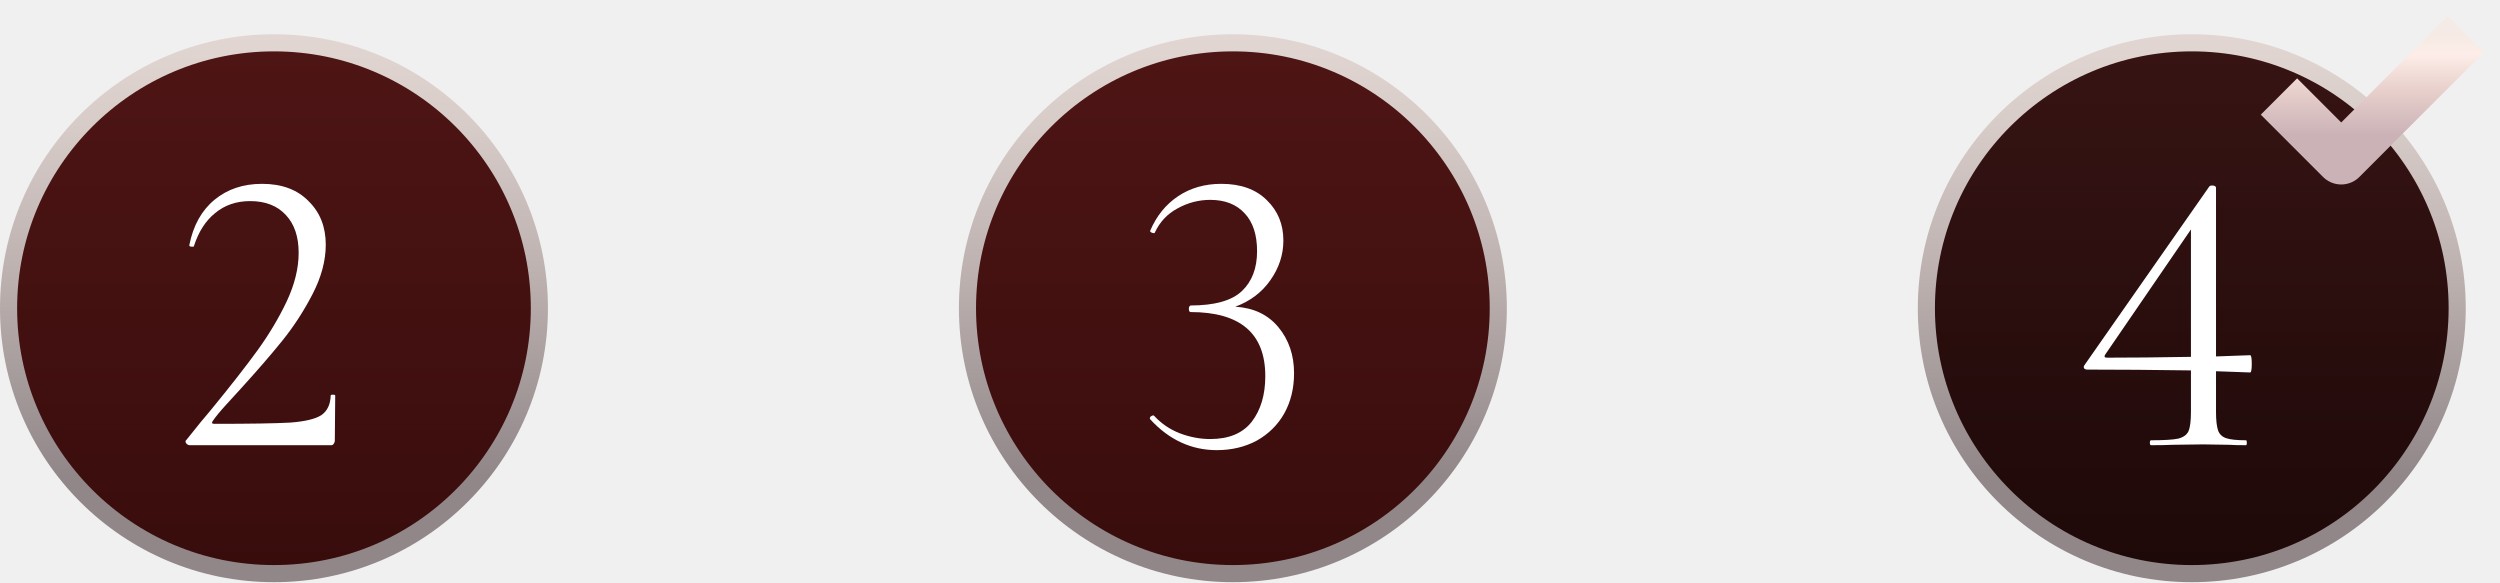
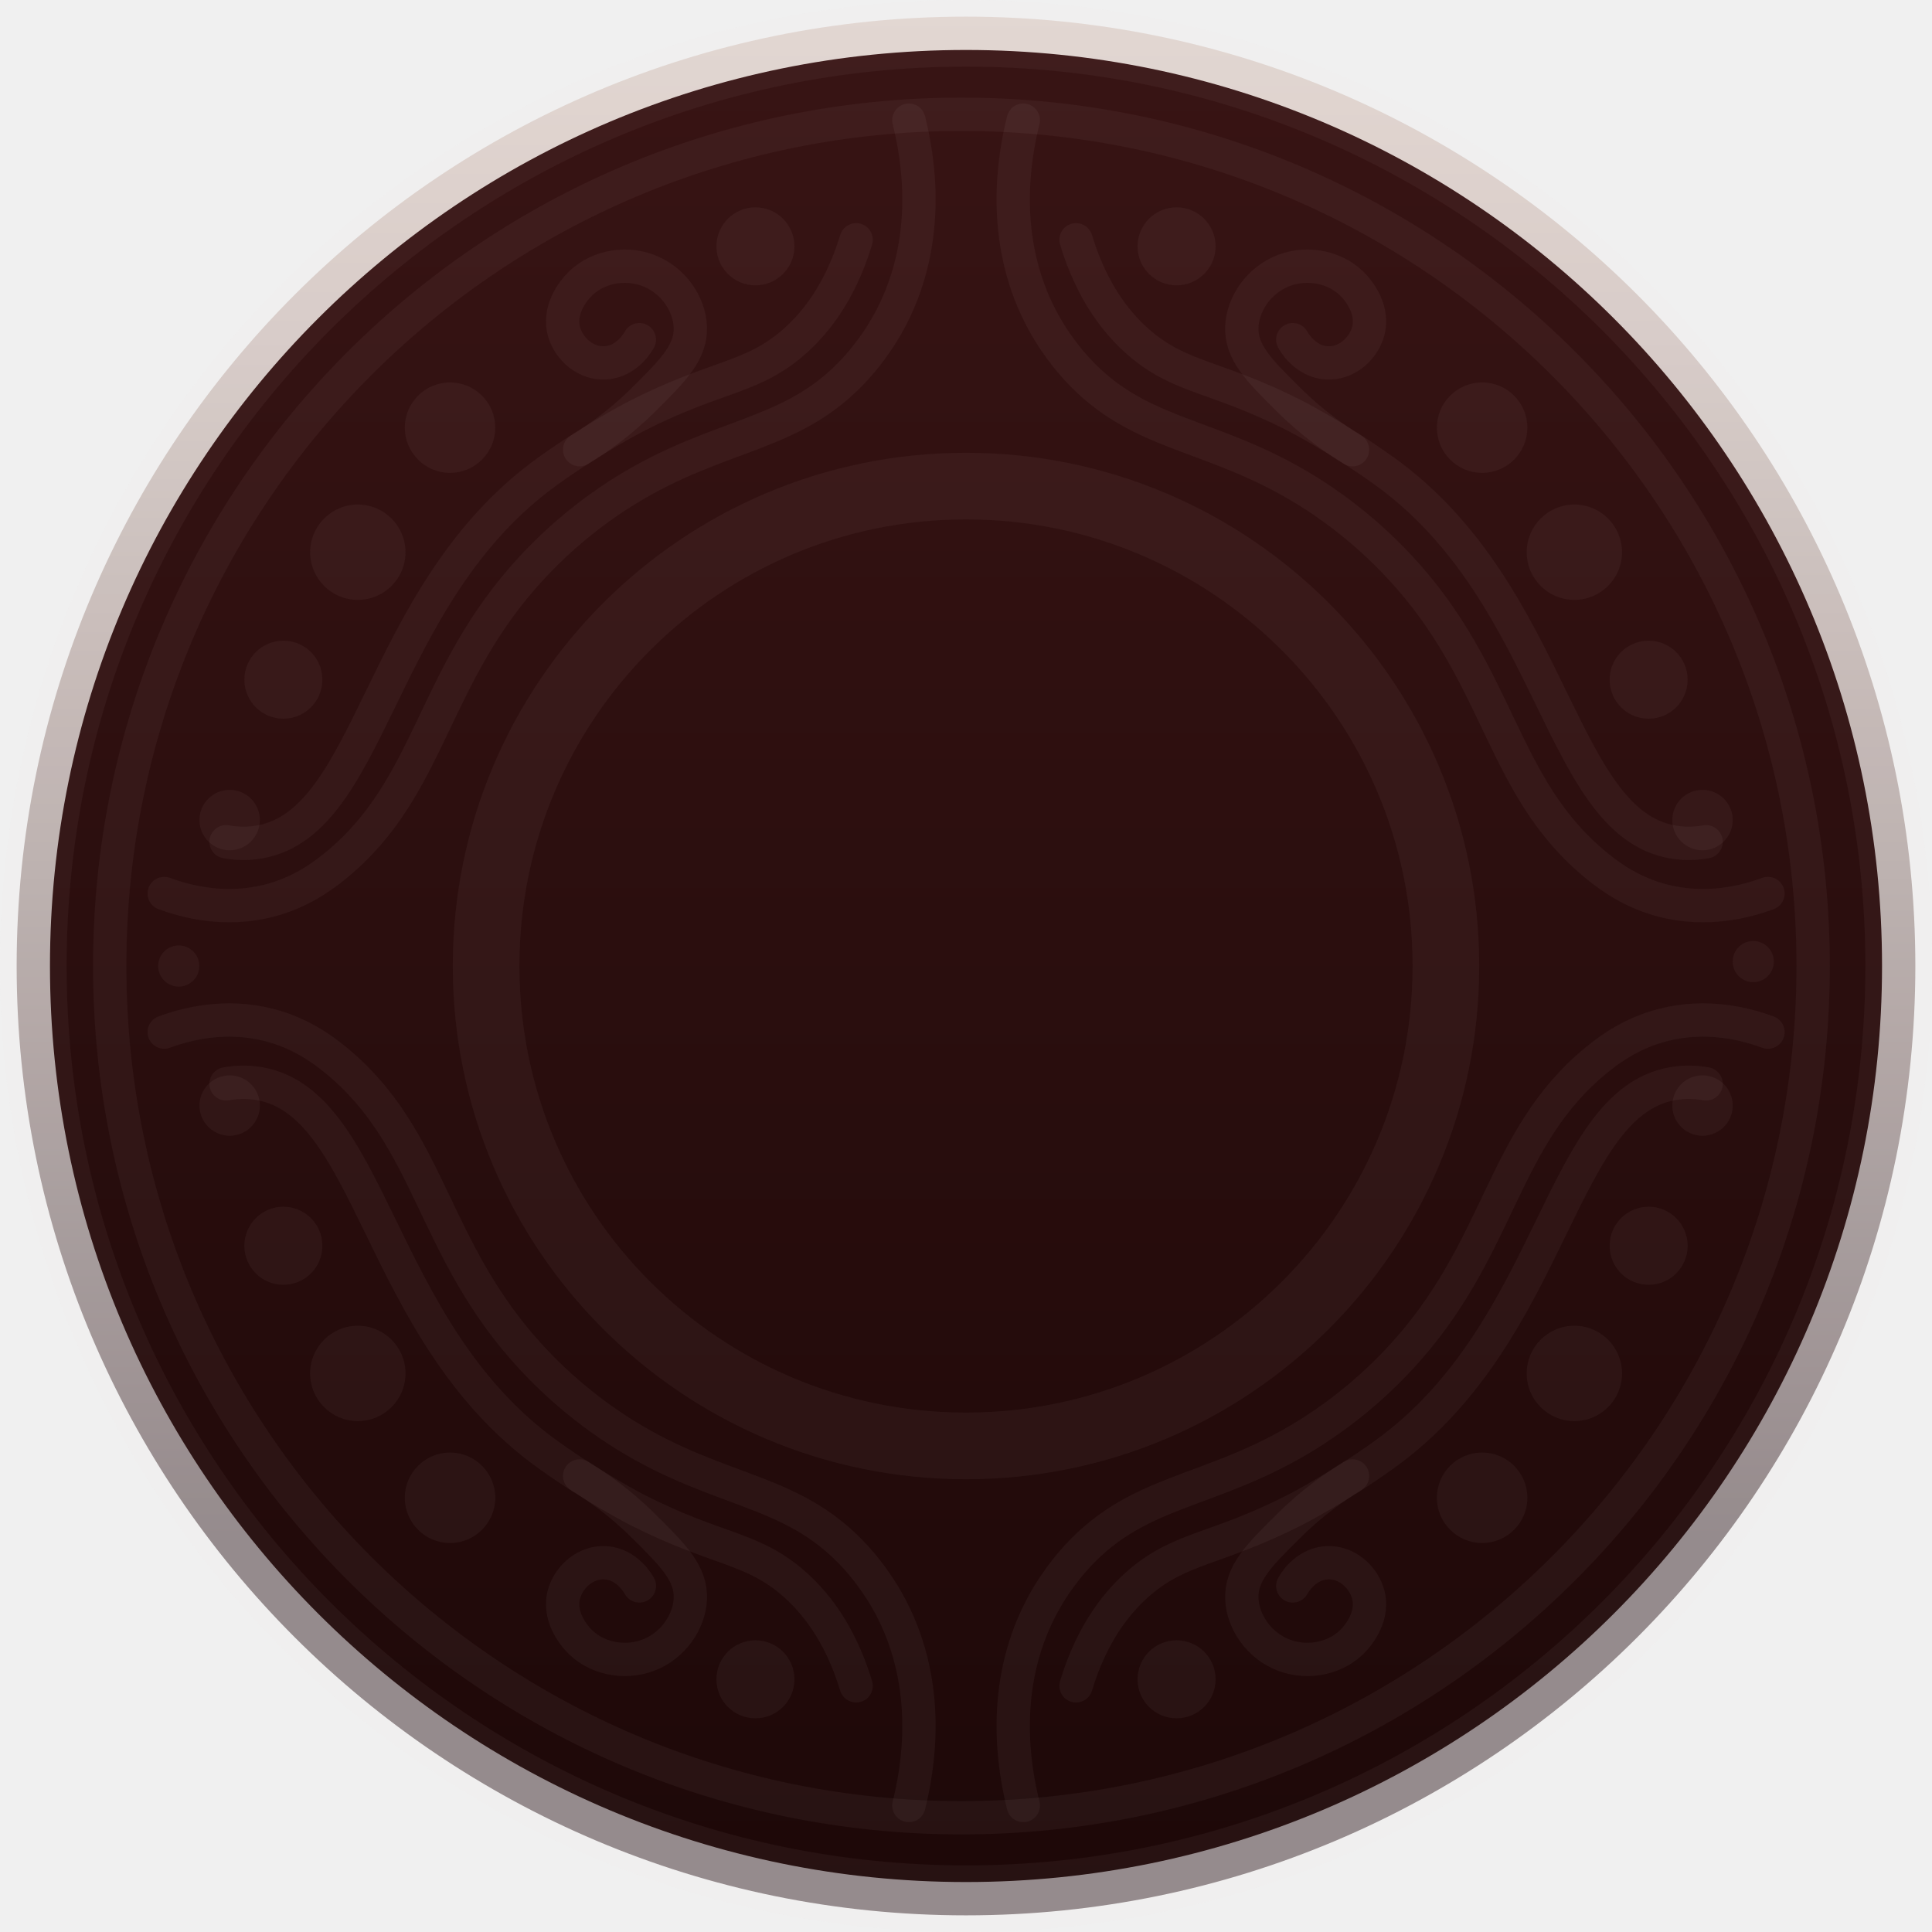
- <svg xmlns="http://www.w3.org/2000/svg" width="146" height="34" viewBox="0 0 146 34" fill="none">
-   <rect x="0.5" y="2.5" width="31" height="31" rx="15.5" fill="url(#paint0_linear_23_5833)" />
-   <rect x="0.5" y="2.5" width="31" height="31" rx="15.5" stroke="url(#paint1_linear_23_5833)" />
-   <path d="M11.081 26C11.001 26 10.929 25.96 10.865 25.88C10.817 25.8 10.825 25.736 10.889 25.688C11.497 24.92 11.961 24.352 12.281 23.984C13.449 22.56 14.369 21.384 15.041 20.456C15.713 19.528 16.281 18.576 16.745 17.6C17.209 16.608 17.441 15.664 17.441 14.768C17.441 13.824 17.193 13.088 16.697 12.56C16.201 12.016 15.505 11.744 14.609 11.744C13.809 11.744 13.129 11.976 12.569 12.44C12.009 12.888 11.593 13.536 11.321 14.384C11.321 14.4 11.289 14.408 11.225 14.408C11.097 14.408 11.041 14.376 11.057 14.312C11.281 13.176 11.769 12.296 12.521 11.672C13.273 11.048 14.201 10.736 15.305 10.736C16.457 10.736 17.361 11.072 18.017 11.744C18.689 12.4 19.025 13.248 19.025 14.288C19.025 15.216 18.769 16.176 18.257 17.168C17.745 18.16 17.153 19.072 16.481 19.904C15.809 20.736 14.977 21.696 13.985 22.784C13.841 22.944 13.585 23.224 13.217 23.624C12.865 24.008 12.601 24.328 12.425 24.584C12.345 24.696 12.377 24.752 12.521 24.752C14.601 24.752 16.073 24.728 16.937 24.68C17.801 24.616 18.409 24.472 18.761 24.248C19.113 24.008 19.297 23.624 19.313 23.096C19.313 23.064 19.353 23.048 19.433 23.048C19.529 23.048 19.577 23.064 19.577 23.096L19.553 25.736C19.553 25.8 19.529 25.864 19.481 25.928C19.449 25.976 19.401 26 19.337 26H11.081Z" fill="white" />
-   <rect x="56.5" y="2.5" width="31" height="31" rx="15.5" fill="url(#paint2_linear_23_5833)" />
-   <rect x="56.5" y="2.5" width="31" height="31" rx="15.5" stroke="url(#paint3_linear_23_5833)" />
-   <path d="M72.141 17.912C73.213 17.976 74.053 18.376 74.661 19.112C75.269 19.848 75.573 20.744 75.573 21.8C75.573 22.68 75.381 23.464 74.997 24.152C74.613 24.824 74.077 25.352 73.389 25.736C72.701 26.104 71.925 26.288 71.061 26.288C69.573 26.288 68.277 25.688 67.173 24.488L67.149 24.44C67.149 24.376 67.181 24.328 67.245 24.296C67.325 24.248 67.381 24.248 67.413 24.296C67.829 24.744 68.325 25.08 68.901 25.304C69.493 25.528 70.085 25.64 70.677 25.64C71.765 25.64 72.573 25.304 73.101 24.632C73.629 23.944 73.893 23.056 73.893 21.968C73.893 19.472 72.437 18.224 69.525 18.224C69.509 18.224 69.485 18.208 69.453 18.176C69.437 18.128 69.429 18.08 69.429 18.032C69.429 17.984 69.437 17.944 69.453 17.912C69.485 17.864 69.509 17.84 69.525 17.84C70.933 17.84 71.933 17.56 72.525 17C73.117 16.44 73.413 15.664 73.413 14.672C73.413 13.712 73.173 12.976 72.693 12.464C72.213 11.936 71.541 11.672 70.677 11.672C70.005 11.672 69.365 11.84 68.757 12.176C68.165 12.496 67.725 12.968 67.437 13.592C67.437 13.608 67.421 13.616 67.389 13.616C67.341 13.616 67.285 13.6 67.221 13.568C67.173 13.536 67.157 13.504 67.173 13.472C67.541 12.608 68.085 11.936 68.805 11.456C69.525 10.976 70.365 10.736 71.325 10.736C72.461 10.736 73.349 11.056 73.989 11.696C74.629 12.32 74.949 13.104 74.949 14.048C74.949 14.88 74.693 15.656 74.181 16.376C73.685 17.08 73.005 17.592 72.141 17.912Z" fill="white" />
-   <rect x="112.5" y="2.5" width="31" height="31" rx="15.5" fill="url(#paint4_linear_23_5833)" />
-   <rect x="112.5" y="2.5" width="31" height="31" rx="15.5" stroke="url(#paint5_linear_23_5833)" />
-   <path d="M131.407 20.744C131.471 20.744 131.503 20.912 131.503 21.248C131.503 21.584 131.471 21.752 131.407 21.752L129.415 21.68V24.056C129.415 24.536 129.455 24.896 129.535 25.136C129.615 25.36 129.775 25.512 130.015 25.592C130.255 25.672 130.639 25.712 131.167 25.712C131.199 25.712 131.215 25.76 131.215 25.856C131.215 25.952 131.199 26 131.167 26C130.751 26 130.423 25.992 130.183 25.976L128.671 25.952L126.871 25.976C126.567 25.992 126.151 26 125.623 26C125.575 26 125.551 25.952 125.551 25.856C125.551 25.76 125.575 25.712 125.623 25.712C126.375 25.712 126.903 25.68 127.207 25.616C127.511 25.536 127.711 25.392 127.807 25.184C127.903 24.96 127.951 24.584 127.951 24.056V21.632C125.775 21.6 123.759 21.584 121.903 21.584C121.823 21.584 121.759 21.56 121.711 21.512C121.679 21.448 121.687 21.384 121.735 21.32L129.031 10.88C129.063 10.848 129.111 10.832 129.175 10.832C129.335 10.832 129.415 10.88 129.415 10.976V20.816L131.407 20.744ZM123.055 20.888C124.463 20.888 126.095 20.872 127.951 20.84V13.4L122.935 20.72C122.871 20.832 122.911 20.888 123.055 20.888Z" fill="white" />
-   <path d="M133.091 5.636L136.727 9.273L144 2" stroke="url(#paint6_linear_23_5833)" stroke-width="3" stroke-linejoin="round" />
+ <svg xmlns="http://www.w3.org/2000/svg" width="58" height="58" viewBox="0 0 58 58" fill="none">
+   <rect x="1" y="1" width="56" height="56" rx="28" fill="url(#paint0_linear_69_13942)" />
+   <rect x="1" y="1" width="56" height="56" rx="28" stroke="url(#paint1_linear_69_13942)" />
+   <path d="M29 57C44.464 57 57 44.464 57 29C57 13.536 44.464 1 29 1C13.536 1 1 13.536 1 29C1 44.464 13.536 57 29 57Z" stroke="#DFD4CF" stroke-opacity="0.05" stroke-width="2" stroke-linecap="round" stroke-linejoin="round" />
+   <path d="M28.863 54.57C42.985 54.57 54.432 43.122 54.432 29C54.432 14.879 42.985 3.431 28.863 3.431C14.741 3.431 3.293 14.879 3.293 29C3.293 43.122 14.741 54.57 28.863 54.57Z" stroke="#DFD4CF" stroke-opacity="0.05" stroke-linecap="round" stroke-linejoin="round" />
+   <path d="M27.285 3.607C27.559 4.705 27.991 7.145 26.761 9.522C26.575 9.879 26.295 10.345 25.874 10.85C23.928 13.162 21.728 12.893 18.754 14.74C18.288 15.029 17.132 15.784 15.975 17.034C12.932 20.307 12.972 23.624 10.07 25.991C9.605 26.373 8.968 26.805 8.091 27.035C6.753 27.383 5.567 27.059 4.93 26.824" stroke="#DFD4CF" stroke-opacity="0.05" stroke-linecap="round" stroke-linejoin="round" />
+   <path d="M6.787 25.271C7.169 25.339 7.463 25.32 7.625 25.3C11.217 24.898 11.246 17.867 16.46 14.133C17.876 13.118 19.136 12.476 19.136 12.476C21.488 11.281 22.532 11.369 23.771 10.32C24.404 9.781 25.197 8.86 25.702 7.199" stroke="#DFD4CF" stroke-opacity="0.05" stroke-linecap="round" stroke-linejoin="round" />
+   <path d="M6.895 25.526C7.396 25.526 7.801 25.12 7.801 24.619C7.801 24.118 7.396 23.712 6.895 23.712C6.394 23.712 5.988 24.118 5.988 24.619C5.988 25.12 6.394 25.526 6.895 25.526Z" fill="#DFD4CF" fill-opacity="0.05" />
+   <path d="M8.507 21.576C9.154 21.576 9.678 21.052 9.678 20.405C9.678 19.758 9.154 19.234 8.507 19.234C7.86 19.234 7.336 19.758 7.336 20.405C7.336 21.052 7.86 21.576 8.507 21.576Z" fill="#DFD4CF" fill-opacity="0.05" />
+   <path d="M10.742 18.009C11.532 18.009 12.173 17.368 12.173 16.578C12.173 15.788 11.532 15.147 10.742 15.147C9.952 15.147 9.311 15.788 9.311 16.578C9.311 17.368 9.952 18.009 10.742 18.009Z" fill="#DFD4CF" fill-opacity="0.05" />
+   <path d="M13.51 14.196C14.26 14.196 14.868 13.588 14.868 12.839C14.868 12.089 14.26 11.481 13.51 11.481C12.761 11.481 12.153 12.089 12.153 12.839C12.153 13.588 12.761 14.196 13.51 14.196Z" fill="#DFD4CF" fill-opacity="0.05" />
+   <path d="M17.401 13.5C17.891 13.201 18.591 12.721 19.312 12.006C20.213 11.114 20.757 10.57 20.723 9.805C20.694 9.119 20.204 8.394 19.449 8.115C18.714 7.84 17.847 8.032 17.342 8.6C17.249 8.703 16.715 9.311 16.95 10.011C17.107 10.487 17.587 10.928 18.175 10.893C18.841 10.854 19.175 10.232 19.194 10.197" stroke="#DFD4CF" stroke-opacity="0.05" stroke-linecap="round" stroke-linejoin="round" />
+   <path d="M22.679 8.566C23.326 8.566 23.85 8.042 23.85 7.395C23.85 6.748 23.326 6.224 22.679 6.224C22.032 6.224 21.508 6.748 21.508 7.395C21.508 8.042 22.032 8.566 22.679 8.566Z" fill="#DFD4CF" fill-opacity="0.05" />
+   <path d="M5.366 29.618C5.707 29.618 5.983 29.341 5.983 29C5.983 28.659 5.707 28.383 5.366 28.383C5.025 28.383 4.749 28.659 4.749 29C4.749 29.341 5.025 29.618 5.366 29.618Z" fill="#DFD4CF" fill-opacity="0.05" />
+   <path d="M29 43.407C36.957 43.407 43.407 36.957 43.407 29C43.407 21.043 36.957 14.593 29 14.593C21.043 14.593 14.593 21.043 14.593 29C14.593 36.957 21.043 43.407 29 43.407Z" stroke="#DFD4CF" stroke-opacity="0.05" stroke-width="2" stroke-linecap="round" stroke-linejoin="round" />
+   <path d="M30.72 3.607C30.446 4.705 30.014 7.145 31.244 9.522C31.43 9.879 31.71 10.345 32.131 10.85C34.077 13.162 36.277 12.893 39.251 14.74C39.717 15.029 40.873 15.784 42.03 17.034C45.073 20.307 45.034 23.624 47.935 25.991C48.4 26.373 49.037 26.805 49.914 27.035C51.252 27.383 52.438 27.059 53.075 26.824" stroke="#DFD4CF" stroke-opacity="0.05" stroke-linecap="round" stroke-linejoin="round" />
+   <path d="M51.218 25.271C50.836 25.339 50.541 25.32 50.38 25.3C46.788 24.898 46.758 17.867 41.545 14.133C40.128 13.118 38.869 12.476 38.869 12.476C36.517 11.281 35.473 11.369 34.233 10.32C33.601 9.781 32.807 8.86 32.303 7.199" stroke="#DFD4CF" stroke-opacity="0.05" stroke-linecap="round" stroke-linejoin="round" />
+   <path d="M51.11 25.526C51.611 25.526 52.017 25.12 52.017 24.619C52.017 24.118 51.611 23.712 51.11 23.712C50.609 23.712 50.204 24.118 50.204 24.619C50.204 25.12 50.609 25.526 51.11 25.526Z" fill="#DFD4CF" fill-opacity="0.05" />
+   <path d="M49.493 21.576C50.14 21.576 50.664 21.052 50.664 20.405C50.664 19.758 50.14 19.234 49.493 19.234C48.846 19.234 48.322 19.758 48.322 20.405C48.322 21.052 48.846 21.576 49.493 21.576Z" fill="#DFD4CF" fill-opacity="0.05" />
+   <path d="M47.263 18.009C48.054 18.009 48.694 17.368 48.694 16.578C48.694 15.788 48.054 15.147 47.263 15.147C46.473 15.147 45.833 15.788 45.833 16.578C45.833 17.368 46.473 18.009 47.263 18.009Z" fill="#DFD4CF" fill-opacity="0.05" />
+   <path d="M44.495 14.196C45.244 14.196 45.852 13.588 45.852 12.839C45.852 12.089 45.244 11.481 44.495 11.481C43.745 11.481 43.137 12.089 43.137 12.839C43.137 13.588 43.745 14.196 44.495 14.196Z" fill="#DFD4CF" fill-opacity="0.05" />
+   <path d="M40.604 13.5C40.114 13.201 39.413 12.721 38.693 12.006C37.791 11.114 37.247 10.57 37.281 9.805C37.311 9.119 37.801 8.394 38.555 8.115C39.29 7.84 40.158 8.032 40.663 8.6C40.756 8.703 41.29 9.311 41.054 10.011C40.898 10.487 40.417 10.928 39.83 10.893C39.163 10.854 38.83 10.232 38.81 10.197" stroke="#DFD4CF" stroke-opacity="0.05" stroke-linecap="round" stroke-linejoin="round" />
+   <path d="M35.322 8.566C35.968 8.566 36.493 8.042 36.493 7.395C36.493 6.748 35.968 6.224 35.322 6.224C34.675 6.224 34.15 6.748 34.15 7.395C34.15 8.042 34.675 8.566 35.322 8.566Z" fill="#DFD4CF" fill-opacity="0.05" />
+   <path d="M52.634 29.485C52.975 29.485 53.251 29.208 53.251 28.867C53.251 28.526 52.975 28.25 52.634 28.25C52.293 28.25 52.017 28.526 52.017 28.867C52.017 29.208 52.293 29.485 52.634 29.485Z" fill="#DFD4CF" fill-opacity="0.05" />
+   <path d="M27.285 54.202C27.559 53.104 27.991 50.664 26.761 48.287C26.575 47.929 26.295 47.464 25.874 46.959C23.928 44.646 21.728 44.916 18.754 43.069C18.288 42.779 17.132 42.025 15.975 40.775C12.932 37.502 12.972 34.184 10.07 31.817C9.605 31.435 8.968 31.004 8.091 30.774C6.753 30.426 5.567 30.749 4.93 30.985" stroke="#DFD4CF" stroke-opacity="0.05" stroke-linecap="round" stroke-linejoin="round" />
+   <path d="M6.787 32.538C7.169 32.469 7.463 32.489 7.625 32.509C11.217 32.91 11.246 39.942 16.46 43.676C17.876 44.691 19.136 45.333 19.136 45.333C21.488 46.528 22.532 46.44 23.771 47.489C24.404 48.028 25.197 48.949 25.702 50.61" stroke="#DFD4CF" stroke-opacity="0.05" stroke-linecap="round" stroke-linejoin="round" />
+   <path d="M6.895 34.096C7.396 34.096 7.802 33.69 7.802 33.19C7.802 32.689 7.396 32.283 6.895 32.283C6.395 32.283 5.989 32.689 5.989 33.19C5.989 33.69 6.395 34.096 6.895 34.096Z" fill="#DFD4CF" fill-opacity="0.05" />
+   <path d="M8.507 38.57C9.154 38.57 9.678 38.045 9.678 37.399C9.678 36.752 9.154 36.227 8.507 36.227C7.86 36.227 7.336 36.752 7.336 37.399C7.336 38.045 7.86 38.57 8.507 38.57Z" fill="#DFD4CF" fill-opacity="0.05" />
+   <path d="M10.742 42.662C11.532 42.662 12.173 42.021 12.173 41.231C12.173 40.441 11.532 39.8 10.742 39.8C9.952 39.8 9.311 40.441 9.311 41.231C9.311 42.021 9.952 42.662 10.742 42.662Z" fill="#DFD4CF" fill-opacity="0.05" />
+   <path d="M13.51 46.322C14.26 46.322 14.868 45.714 14.868 44.965C14.868 44.215 14.26 43.607 13.51 43.607C12.761 43.607 12.153 44.215 12.153 44.965C12.153 45.714 12.761 46.322 13.51 46.322Z" fill="#DFD4CF" fill-opacity="0.05" />
+   <path d="M17.401 44.309C17.891 44.608 18.592 45.088 19.312 45.803C20.214 46.695 20.758 47.239 20.724 48.003C20.694 48.689 20.204 49.415 19.45 49.694C18.715 49.968 17.847 49.777 17.342 49.209C17.249 49.106 16.715 48.498 16.95 47.798C17.107 47.322 17.587 46.881 18.175 46.916C18.842 46.955 19.175 47.577 19.195 47.611" stroke="#DFD4CF" stroke-opacity="0.05" stroke-linecap="round" stroke-linejoin="round" />
+   <path d="M22.679 51.585C23.326 51.585 23.85 51.061 23.85 50.414C23.85 49.767 23.326 49.243 22.679 49.243C22.032 49.243 21.508 49.767 21.508 50.414C21.508 51.061 22.032 51.585 22.679 51.585Z" fill="#DFD4CF" fill-opacity="0.05" />
+   <path d="M30.72 54.202C30.446 53.104 30.014 50.664 31.244 48.287C31.43 47.929 31.71 47.464 32.131 46.959C34.077 44.646 36.277 44.916 39.251 43.069C39.717 42.779 40.873 42.025 42.03 40.775C45.073 37.502 45.034 34.184 47.935 31.817C48.4 31.435 49.037 31.004 49.914 30.774C51.252 30.426 52.438 30.749 53.075 30.985" stroke="#DFD4CF" stroke-opacity="0.05" stroke-linecap="round" stroke-linejoin="round" />
+   <path d="M51.218 32.538C50.836 32.469 50.541 32.489 50.38 32.509C46.788 32.91 46.758 39.942 41.545 43.676C40.128 44.691 38.869 45.333 38.869 45.333C36.517 46.528 35.473 46.44 34.233 47.489C33.601 48.028 32.807 48.949 32.303 50.61" stroke="#DFD4CF" stroke-opacity="0.05" stroke-linecap="round" stroke-linejoin="round" />
+   <path d="M51.11 34.096C51.611 34.096 52.017 33.69 52.017 33.19C52.017 32.689 51.611 32.283 51.11 32.283C50.609 32.283 50.204 32.689 50.204 33.19C50.204 33.69 50.609 34.096 51.11 34.096Z" fill="#DFD4CF" fill-opacity="0.05" />
+   <path d="M49.493 38.57C50.14 38.57 50.664 38.045 50.664 37.399C50.664 36.752 50.14 36.227 49.493 36.227C48.846 36.227 48.322 36.752 48.322 37.399C48.322 38.045 48.846 38.57 49.493 38.57Z" fill="#DFD4CF" fill-opacity="0.05" />
+   <path d="M47.263 42.662C48.054 42.662 48.694 42.021 48.694 41.231C48.694 40.441 48.054 39.8 47.263 39.8C46.473 39.8 45.833 40.441 45.833 41.231C45.833 42.021 46.473 42.662 47.263 42.662Z" fill="#DFD4CF" fill-opacity="0.05" />
+   <path d="M44.495 46.322C45.244 46.322 45.852 45.714 45.852 44.965C45.852 44.215 45.244 43.607 44.495 43.607C43.745 43.607 43.137 44.215 43.137 44.965C43.137 45.714 43.745 46.322 44.495 46.322Z" fill="#DFD4CF" fill-opacity="0.05" />
+   <path d="M40.604 44.309C40.114 44.608 39.413 45.088 38.693 45.803C37.791 46.695 37.247 47.239 37.281 48.003C37.311 48.689 37.801 49.415 38.555 49.694C39.29 49.968 40.158 49.777 40.663 49.209C40.756 49.106 41.29 48.498 41.054 47.798C40.898 47.322 40.417 46.881 39.83 46.916C39.163 46.955 38.83 47.577 38.81 47.611" stroke="#DFD4CF" stroke-opacity="0.05" stroke-linecap="round" stroke-linejoin="round" />
+   <path d="M35.322 51.585C35.968 51.585 36.493 51.061 36.493 50.414C36.493 49.767 35.968 49.243 35.322 49.243C34.675 49.243 34.15 49.767 34.15 50.414C34.15 51.061 34.675 51.585 35.322 51.585Z" fill="#DFD4CF" fill-opacity="0.05" />
  <defs>
-     <linearGradient id="paint0_linear_23_5833" x1="16" y1="2" x2="16" y2="34" gradientUnits="userSpaceOnUse">
-       <stop stop-color="#4F1515" />
-       <stop offset="1" stop-color="#380C0C" />
+     <linearGradient id="paint0_linear_69_13942" x1="29" y1="1" x2="29" y2="57" gradientUnits="userSpaceOnUse">
+       <stop stop-color="#381414" />
+       <stop offset="1" stop-color="#1D0808" />
    </linearGradient>
-     <linearGradient id="paint1_linear_23_5833" x1="16.002" y1="34.364" x2="16.002" y2="1.636" gradientUnits="userSpaceOnUse">
+     <linearGradient id="paint1_linear_69_13942" x1="29.003" y1="57.637" x2="29.003" y2="0.363" gradientUnits="userSpaceOnUse">
      <stop offset="0.2" stop-color="#918789" />
      <stop offset="0.55" stop-color="#BBB0AE" />
      <stop offset="0.83" stop-color="#D7CCC8" />
      <stop offset="1" stop-color="#E2D7D2" />
    </linearGradient>
-     <linearGradient id="paint2_linear_23_5833" x1="72" y1="2" x2="72" y2="34" gradientUnits="userSpaceOnUse">
-       <stop stop-color="#4F1515" />
-       <stop offset="1" stop-color="#380C0C" />
-     </linearGradient>
-     <linearGradient id="paint3_linear_23_5833" x1="72.002" y1="34.364" x2="72.002" y2="1.636" gradientUnits="userSpaceOnUse">
-       <stop offset="0.2" stop-color="#918789" />
-       <stop offset="0.55" stop-color="#BBB0AE" />
-       <stop offset="0.83" stop-color="#D7CCC8" />
-       <stop offset="1" stop-color="#E2D7D2" />
-     </linearGradient>
-     <linearGradient id="paint4_linear_23_5833" x1="128" y1="2" x2="128" y2="34" gradientUnits="userSpaceOnUse">
-       <stop stop-color="#381414" />
-       <stop offset="1" stop-color="#1D0808" />
-     </linearGradient>
-     <linearGradient id="paint5_linear_23_5833" x1="128.002" y1="34.364" x2="128.002" y2="1.636" gradientUnits="userSpaceOnUse">
-       <stop offset="0.2" stop-color="#918789" />
-       <stop offset="0.55" stop-color="#BBB0AE" />
-       <stop offset="0.83" stop-color="#D7CCC8" />
-       <stop offset="1" stop-color="#E2D7D2" />
-     </linearGradient>
-     <linearGradient id="paint6_linear_23_5833" x1="138.546" y1="9.355" x2="138.546" y2="1.917" gradientUnits="userSpaceOnUse">
-       <stop offset="0.2" stop-color="#CBB2B7" />
-       <stop offset="0.55" stop-color="#E8D0CC" />
-       <stop offset="0.83" stop-color="#FDEDE8" />
-       <stop offset="1" stop-color="#F5EAE5" />
-     </linearGradient>
  </defs>
</svg>
